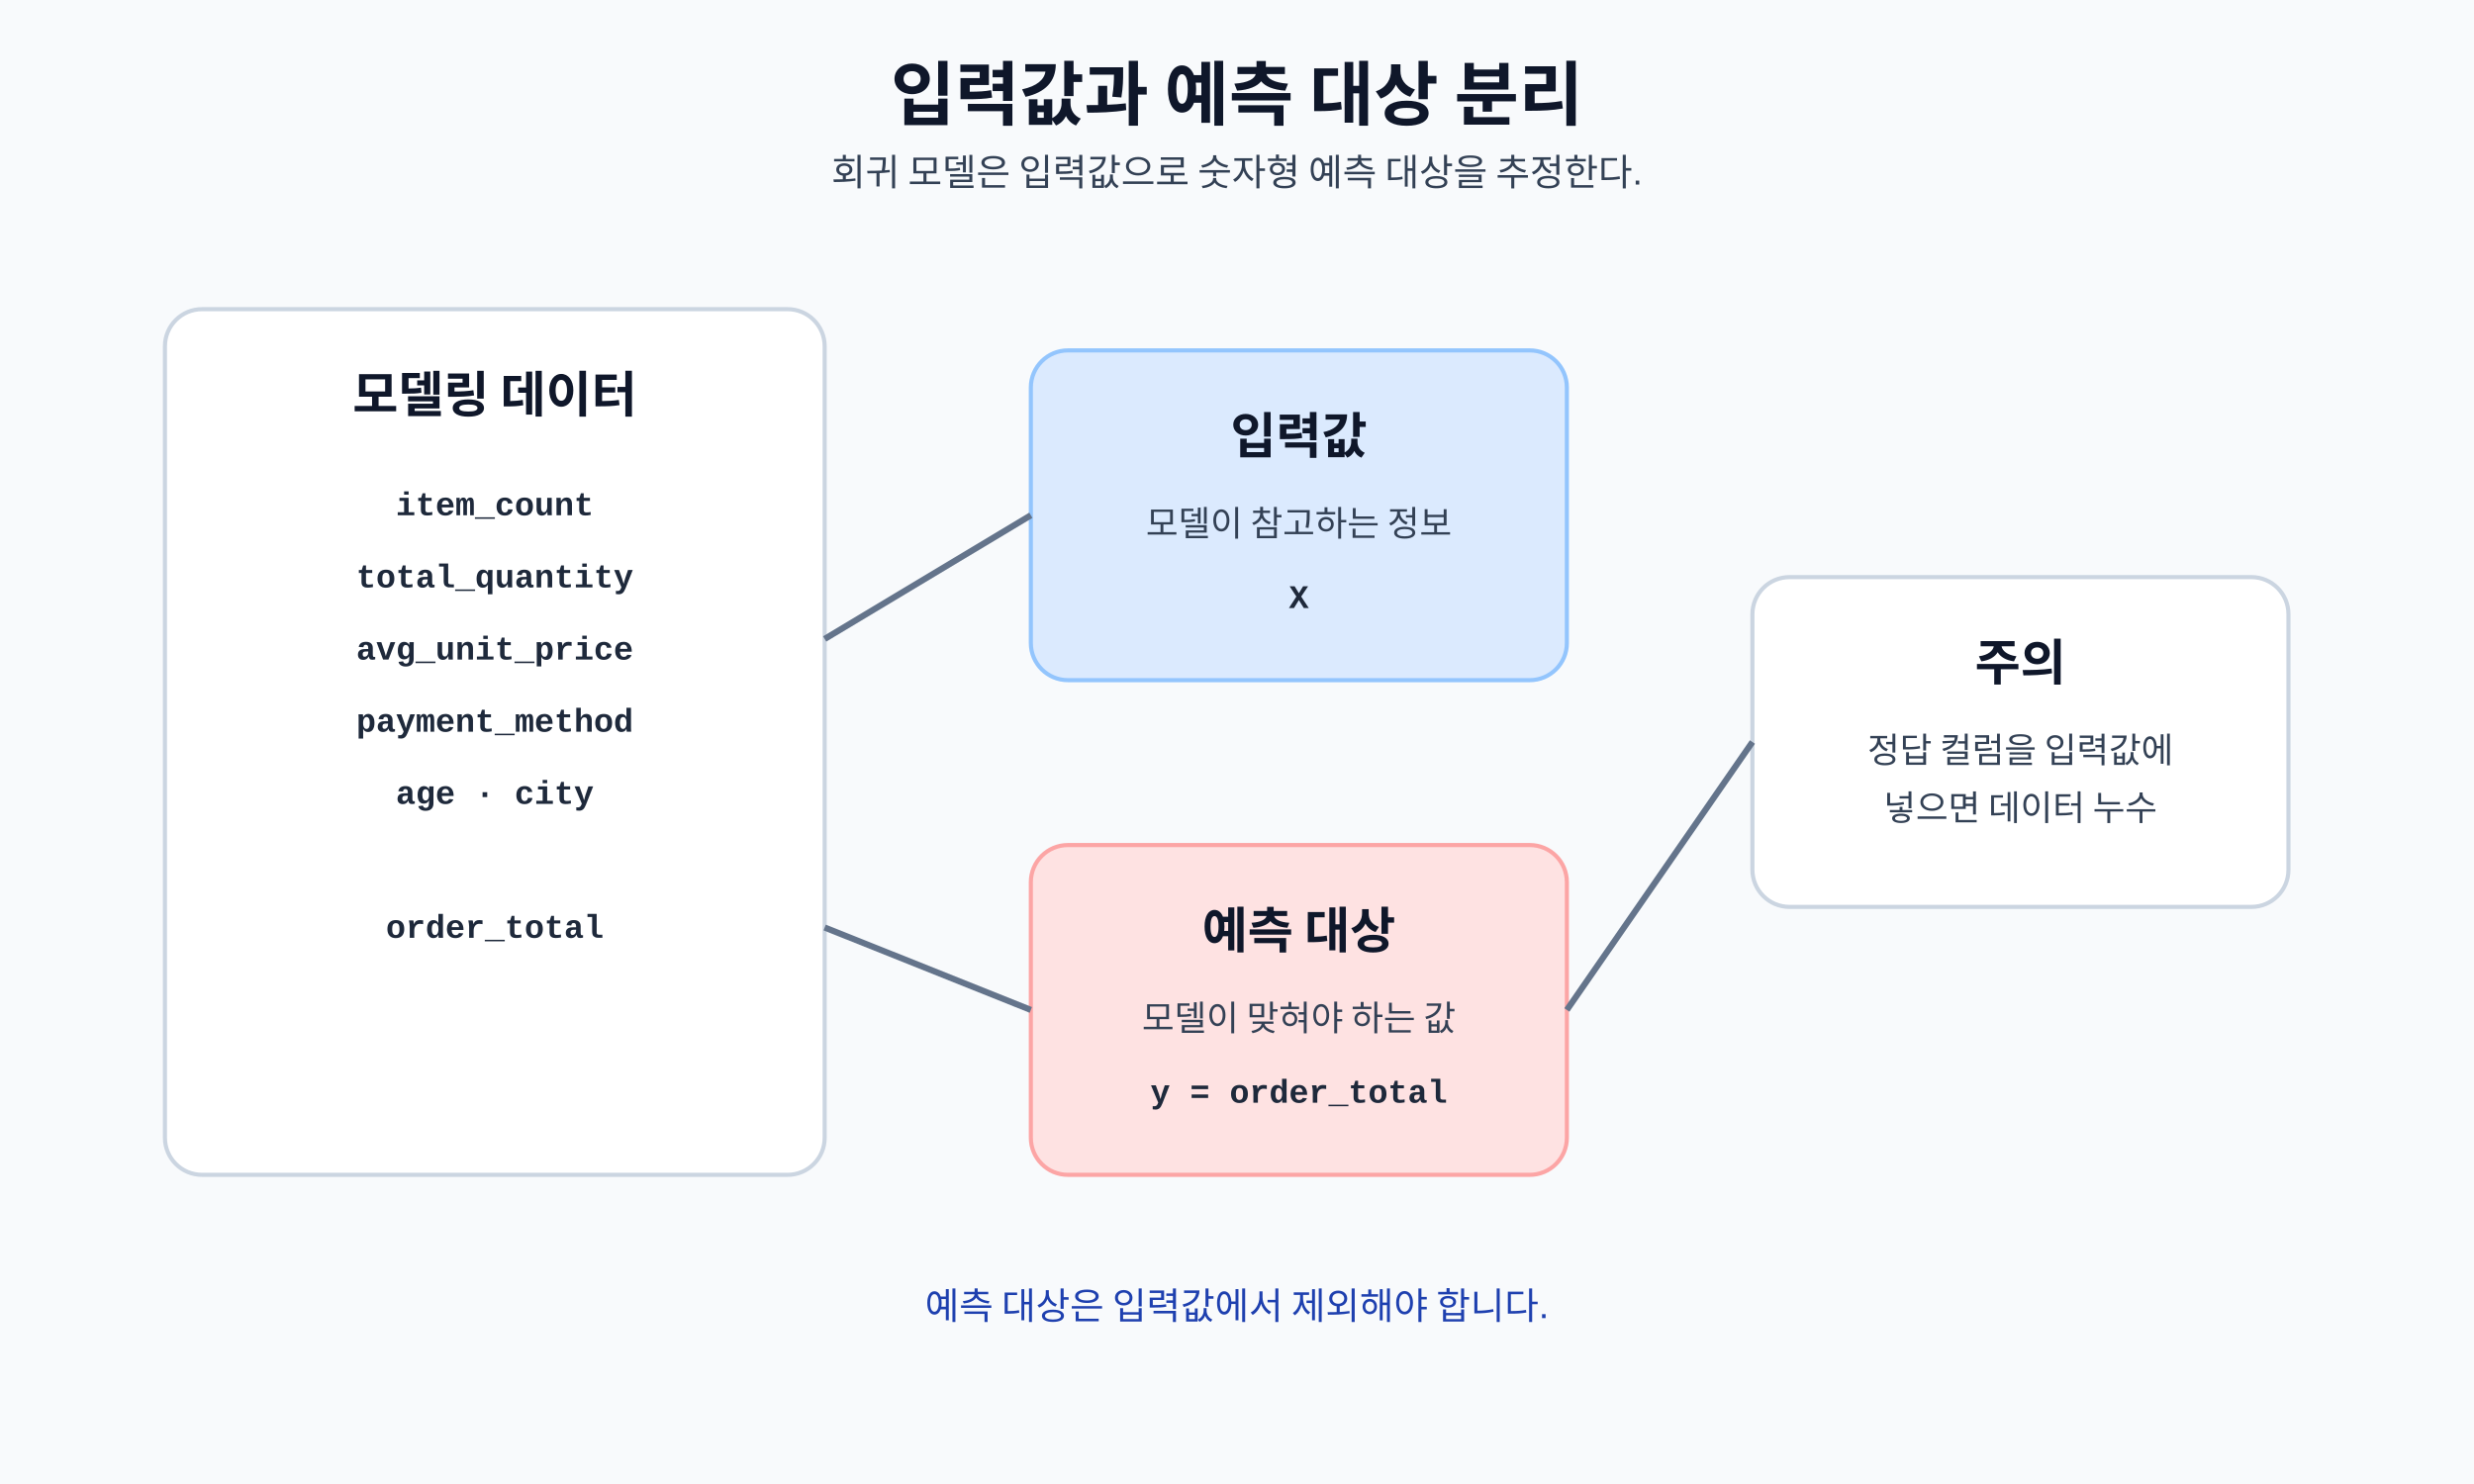
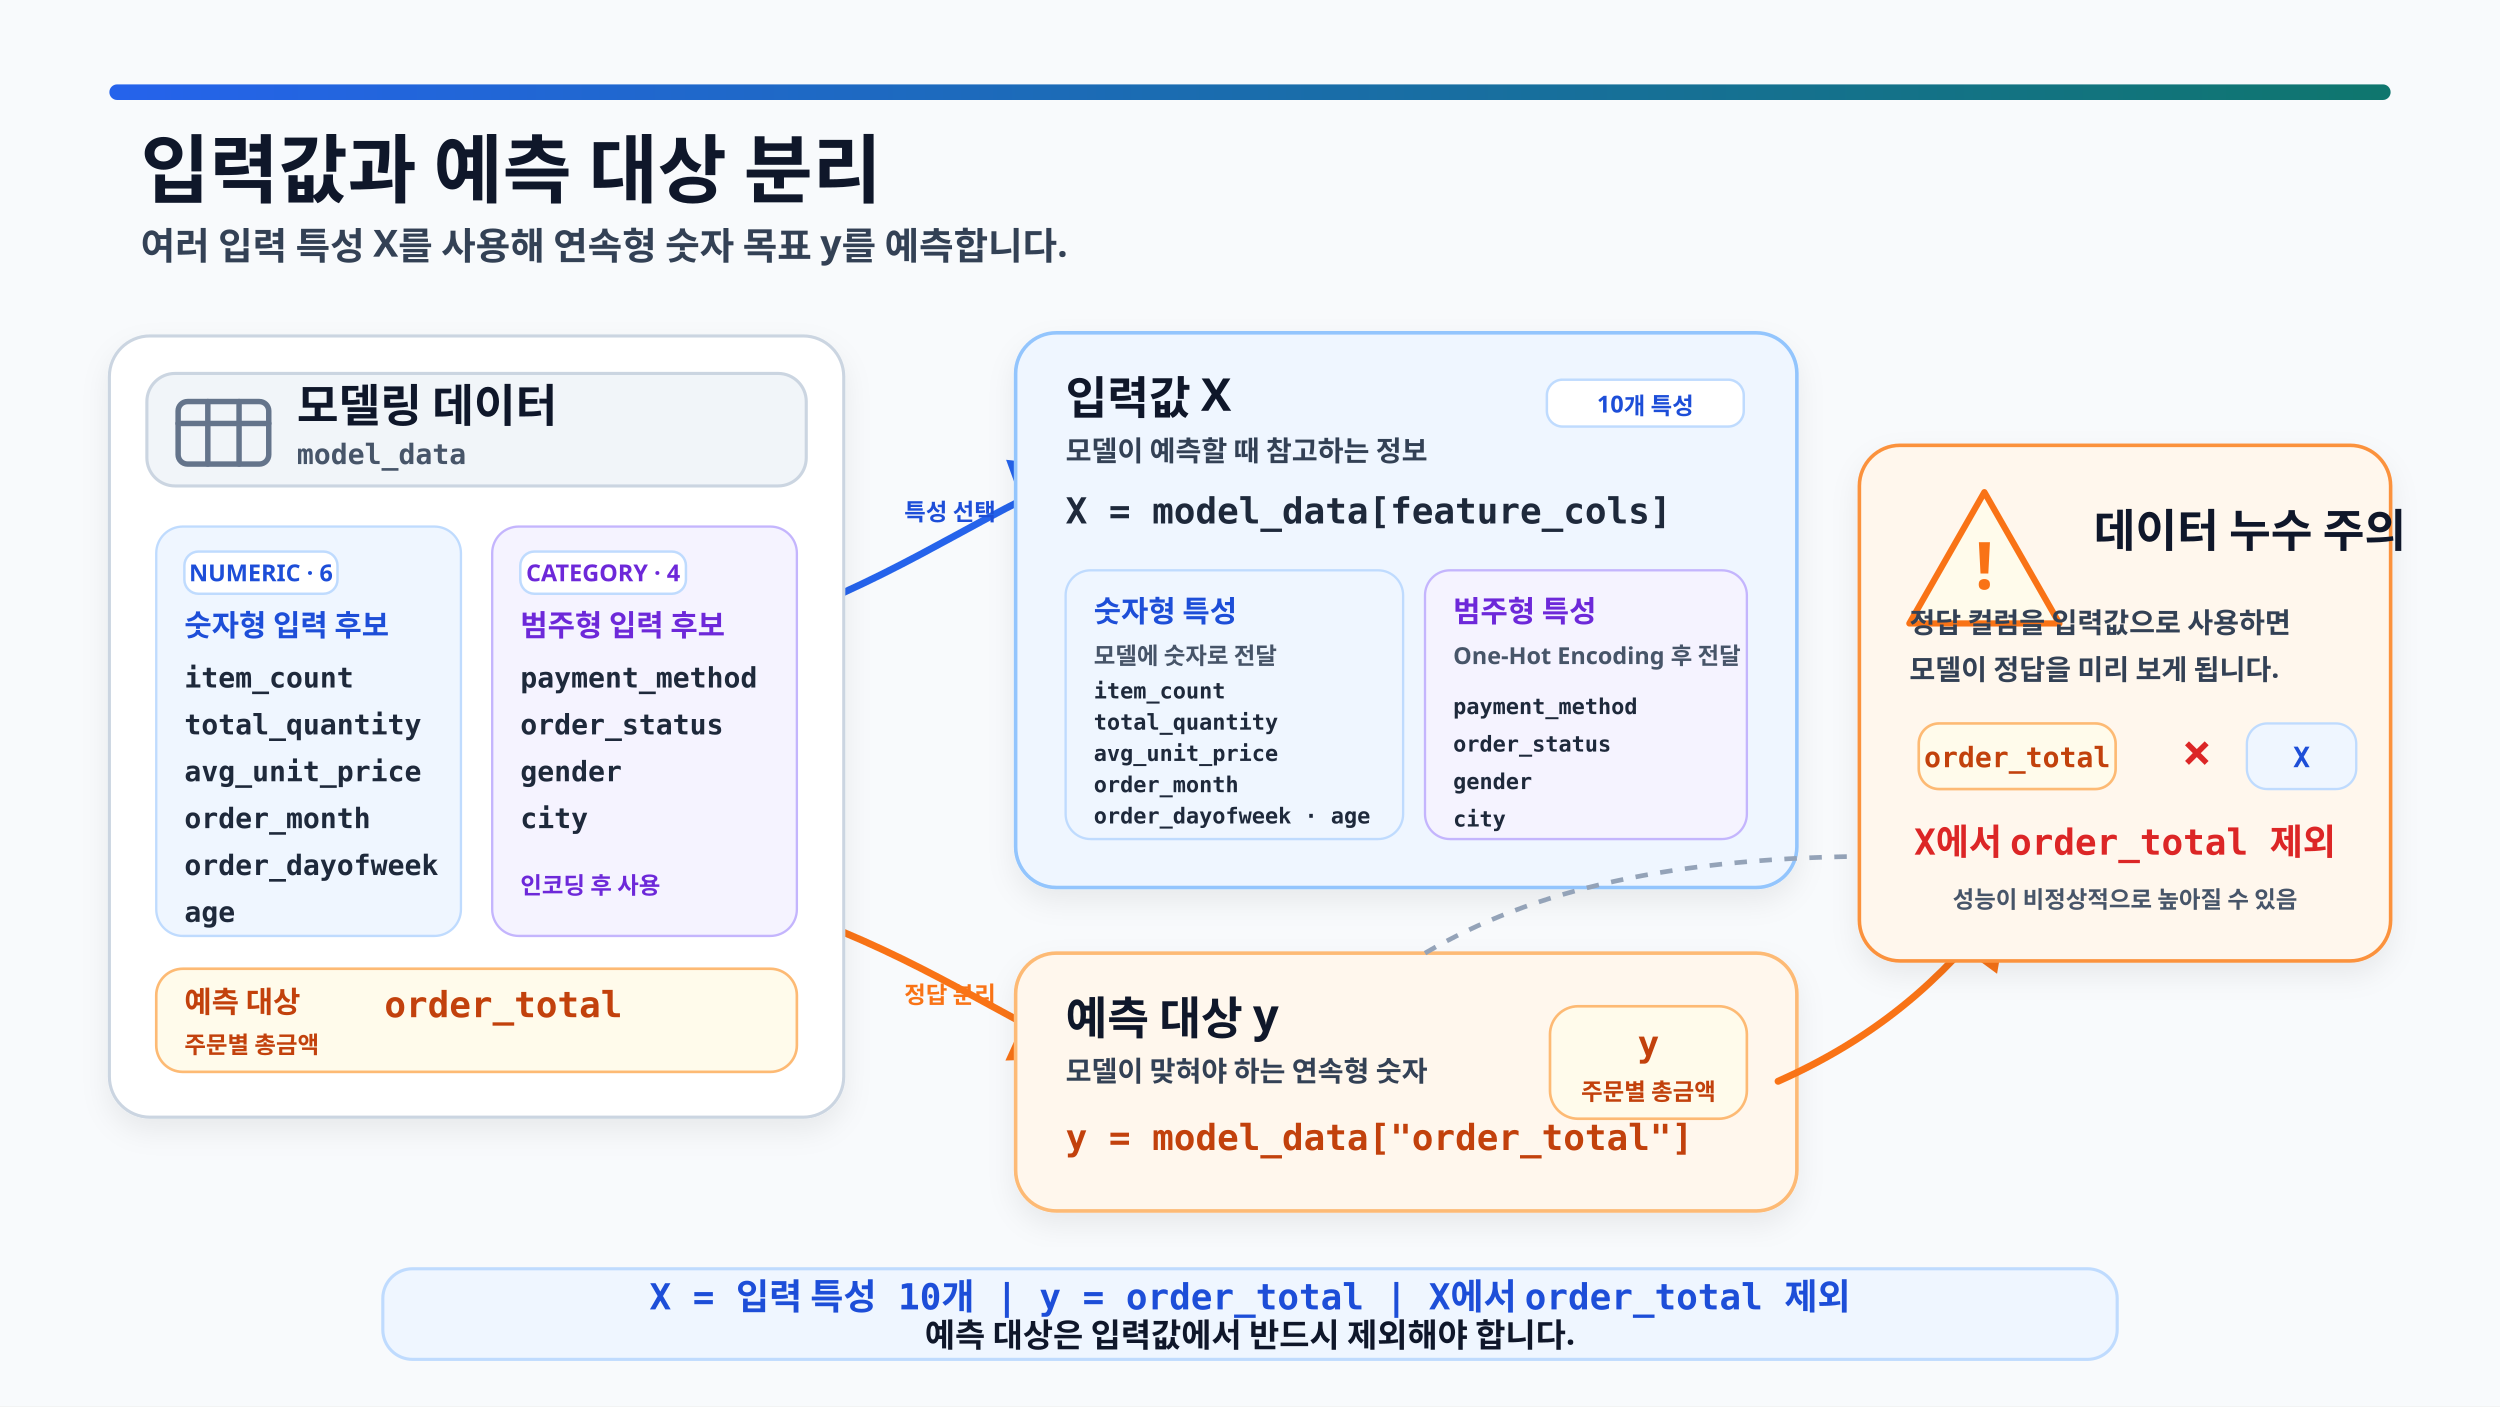
- <svg xmlns="http://www.w3.org/2000/svg" width="1200" height="720" viewBox="0 0 1200 720">
+ <svg xmlns="http://www.w3.org/2000/svg" width="1600" height="900" viewBox="0 0 1600 900" role="img" aria-labelledby="title desc">
  <defs>
-     <style>.bg{fill:#f8fafc}.title{font:700 34px Arial,'Noto Sans KR','Malgun Gothic',sans-serif;fill:#0f172a}.sub{font:500 18px Arial,'Noto Sans KR','Malgun Gothic',sans-serif;fill:#334155}.panel{fill:#fff;stroke:#cbd5e1;stroke-width:2;rx:18;ry:18}.target{fill:#fee2e2;stroke:#fca5a5;stroke-width:2;rx:18;ry:18}.feature{fill:#dbeafe;stroke:#93c5fd;stroke-width:2;rx:18;ry:18}.head{font:700 24px Arial,'Noto Sans KR','Malgun Gothic',sans-serif;fill:#0f172a}.txt{font:500 17px Arial,'Noto Sans KR','Malgun Gothic',sans-serif;fill:#334155}.mono{font:600 16px Consolas,'Courier New',monospace;fill:#1e293b}.line{stroke:#64748b;stroke-width:3}.footer{font:500 18px Arial,'Noto Sans KR','Malgun Gothic',sans-serif;fill:#1e40af}</style>
+     <linearGradient id="topLine" x1="0" x2="1">
+       <stop offset="0%" stop-color="#2563eb" />
+       <stop offset="100%" stop-color="#0f766e" />
+     </linearGradient>
+     <filter id="softShadow" x="-14%" y="-14%" width="128%" height="128%">
+       <feDropShadow dx="0" dy="8" stdDeviation="9" flood-color="#0f172a" flood-opacity="0.07" />
+     </filter>
+     <marker id="arrowBlue" viewBox="0 0 12 12" refX="11" refY="6" markerWidth="11" markerHeight="11" orient="auto">
+       <path d="M0 0L12 6L0 12Z" fill="#2563eb" />
+     </marker>
+     <marker id="arrowOrange" viewBox="0 0 12 12" refX="11" refY="6" markerWidth="11" markerHeight="11" orient="auto">
+       <path d="M0 0L12 6L0 12Z" fill="#f97316" />
+     </marker>
+     <style>
+       .bg{fill:#f8fafc}
+       .top{fill:url(#topLine)}
+       text{font-family:'Pretendard','Noto Sans KR','Malgun Gothic','Apple SD Gothic Neo',sans-serif}
+       .mono{font-family:'D2Coding','JetBrains Mono','Consolas',monospace}
+       .title{font-size:48px;font-weight:850;fill:#0f172a}
+       .subtitle{font-size:24px;font-weight:600;fill:#334155}
+       .card{fill:#fff;stroke:#cbd5e1;stroke-width:2;filter:url(#softShadow)}
+       .dataHead{fill:#f1f5f9;stroke:#cbd5e1;stroke-width:2}
+       .xCard{fill:#eff6ff;stroke:#93c5fd;stroke-width:2.3;filter:url(#softShadow)}
+       .yCard{fill:#fff7ed;stroke:#fdba74;stroke-width:2.3;filter:url(#softShadow)}
+       .warnCard{fill:#fff7ed;stroke:#fb923c;stroke-width:2.3;filter:url(#softShadow)}
+       .head{font-size:29px;font-weight:900;fill:#0f172a}
+       .subhead{font-size:18px;font-weight:800;fill:#475569}
+       .label{font-size:19px;font-weight:850;fill:#0f172a}
+       .body{font-size:18px;font-weight:700;fill:#334155}
+       .code{font-size:18px;font-weight:750;fill:#1e293b}
+       .codeSmall{font-size:14px;font-weight:750;fill:#1e293b}
+       .codeLarge{font-size:23px;font-weight:850;fill:#1e293b}
+       .tiny{font-size:15px;font-weight:800;fill:#475569}
+       .badge{fill:#fff;stroke:#bfdbfe;stroke-width:1.6}
+       .badgeText{font-size:15px;font-weight:900;fill:#1d4ed8}
+       .numBox{fill:#eff6ff;stroke:#bfdbfe;stroke-width:1.5}
+       .catBox{fill:#f5f3ff;stroke:#c4b5fd;stroke-width:1.5}
+       .targetBox{fill:#fffbeb;stroke:#fdba74;stroke-width:1.7}
+       .targetText{fill:#c2410c}
+       .blue{fill:#1d4ed8}
+       .purple{fill:#6d28d9}
+       .orange{fill:#f97316}
+       .red{fill:#dc2626}
+       .blueLine{fill:none;stroke:#2563eb;stroke-width:4.5;stroke-linecap:round;marker-end:url(#arrowBlue)}
+       .orangeLine{fill:none;stroke:#f97316;stroke-width:4.5;stroke-linecap:round;marker-end:url(#arrowOrange)}
+       .guide{fill:none;stroke:#94a3b8;stroke-width:3;stroke-dasharray:8 8}
+       .footerBox{fill:#eff6ff;stroke:#bfdbfe;stroke-width:2}
+       .footerFormula{font-size:23px;font-weight:850;fill:#1d4ed8}
+       .footer{font-size:21px;font-weight:750;fill:#0f172a}
+       .iconLine{stroke:#64748b;fill:none;stroke-width:3.5;stroke-linecap:round;stroke-linejoin:round}
+     </style>
  </defs>
-   <rect class="bg" width="1200" height="720" />
-   <text x="600" y="58" text-anchor="middle" class="title">입력값과 예측 대상 분리</text>
-   <text x="600" y="90" text-anchor="middle" class="sub">회귀 모델은 입력값으로 숫자형 예측 대상을 추정한다.</text>
-   <rect x="80" y="150" width="320" height="420" class="panel" />
-   <text x="240" y="200" text-anchor="middle" class="head">모델링 데이터</text>
-   <text x="240" y="250" text-anchor="middle" class="mono">item_count</text>
-   <text x="240" y="285" text-anchor="middle" class="mono">total_quantity</text>
-   <text x="240" y="320" text-anchor="middle" class="mono">avg_unit_price</text>
-   <text x="240" y="355" text-anchor="middle" class="mono">payment_method</text>
-   <text x="240" y="390" text-anchor="middle" class="mono">age · city</text>
-   <text x="240" y="455" text-anchor="middle" class="mono">order_total</text>
-   <rect x="500" y="170" width="260" height="160" class="feature" />
-   <text x="630" y="220" text-anchor="middle" class="head">입력값</text>
-   <text x="630" y="260" text-anchor="middle" class="txt">모델이 참고하는 정보</text>
-   <text x="630" y="295" text-anchor="middle" class="mono">X</text>
-   <rect x="500" y="410" width="260" height="160" class="target" />
-   <text x="630" y="460" text-anchor="middle" class="head">예측 대상</text>
-   <text x="630" y="500" text-anchor="middle" class="txt">모델이 맞혀야 하는 값</text>
-   <text x="630" y="535" text-anchor="middle" class="mono">y = order_total</text>
-   <rect x="850" y="280" width="260" height="160" class="panel" />
-   <text x="980" y="330" text-anchor="middle" class="head">주의</text>
-   <text x="980" y="370" text-anchor="middle" class="txt">정답 컬럼을 입력값에</text>
-   <text x="980" y="398" text-anchor="middle" class="txt">넣으면 데이터 누수</text>
-   <line x1="400" y1="310" x2="500" y2="250" class="line" />
-   <line x1="400" y1="450" x2="500" y2="490" class="line" />
-   <line x1="760" y1="490" x2="850" y2="360" class="line" />
-   <text x="600" y="640" text-anchor="middle" class="footer">예측 대상은 입력값에서 제외해야 합니다.</text>
+   <rect class="bg" width="1600" height="900" />
+   <rect class="top" x="70" y="54" width="1460" height="10" rx="5" />
+   <text class="title" x="90" y="126">입력값과 예측 대상 분리</text>
+   <text class="subtitle" x="90" y="166">여러 입력 특성 X를 사용해 연속형 숫자 목표 y를 예측합니다.</text>
+   <path class="blueLine" d="M510 392 C590 360 640 322 695 302" />
+   <text class="tiny blue" x="608" y="333" text-anchor="middle">특성 선택</text>
+   <path class="orangeLine" d="M510 585 C590 614 640 650 695 675" />
+   <text class="tiny orange" x="608" y="642" text-anchor="middle">정답 분리</text>
+   <g transform="translate(70 215)">
+     <rect class="card" width="470" height="500" rx="26" />
+     <rect class="dataHead" x="24" y="24" width="422" height="72" rx="18" />
+     <g transform="translate(44 42)">
+       <rect x="0" y="0" width="58" height="40" rx="6" class="iconLine" />
+       <path class="iconLine" d="M0 14h58M19 0v40M39 0v40" />
+     </g>
+     <text class="head" x="120" y="55">모델링 데이터</text>
+     <text class="subhead mono" x="120" y="82">model_data</text>
+     <g transform="translate(30 122)">
+       <rect class="numBox" width="195" height="262" rx="17" />
+       <rect class="badge" x="18" y="16" width="98" height="27" rx="9" />
+       <text class="badgeText" x="67" y="35" text-anchor="middle">NUMERIC · 6</text>
+       <text class="label blue" x="18" y="70">숫자형 입력 후보</text>
+       <text class="code mono" x="18" y="103">item_count</text>
+       <text class="code mono" x="18" y="133">total_quantity</text>
+       <text class="code mono" x="18" y="163">avg_unit_price</text>
+       <text class="code mono" x="18" y="193">order_month</text>
+       <text class="code mono" x="18" y="223">order_dayofweek</text>
+       <text class="code mono" x="18" y="253">age</text>
+     </g>
+     <g transform="translate(245 122)">
+       <rect class="catBox" width="195" height="262" rx="17" />
+       <rect class="badge" x="18" y="16" width="106" height="27" rx="9" />
+       <text class="badgeText purple" x="71" y="35" text-anchor="middle">CATEGORY · 4</text>
+       <text class="label purple" x="18" y="70">범주형 입력 후보</text>
+       <text class="code mono" x="18" y="103">payment_method</text>
+       <text class="code mono" x="18" y="133">order_status</text>
+       <text class="code mono" x="18" y="163">gender</text>
+       <text class="code mono" x="18" y="193">city</text>
+       <text class="tiny purple" x="18" y="235">인코딩 후 사용</text>
+     </g>
+     <g transform="translate(30 405)">
+       <rect class="targetBox" width="410" height="66" rx="17" />
+       <text class="label targetText" x="18" y="28">예측 대상</text>
+       <text class="codeLarge mono targetText" x="146" y="31">order_total</text>
+       <text class="tiny targetText" x="18" y="54">주문별 총금액</text>
+     </g>
+   </g>
+   <g transform="translate(650 213)">
+     <rect class="xCard" width="500" height="355" rx="26" />
+     <text class="head" x="32" y="52">입력값 X</text>
+     <text class="body" x="32" y="82">모델이 예측할 때 참고하는 정보</text>
+     <rect class="badge" x="340" y="30" width="126" height="30" rx="10" />
+     <text class="badgeText" x="403" y="51" text-anchor="middle">10개 특성</text>
+     <text class="codeLarge mono" x="32" y="122">X = model_data[feature_cols]</text>
+     <g transform="translate(32 152)">
+       <rect class="numBox" width="216" height="172" rx="16" />
+       <text class="label blue" x="18" y="33">숫자형 특성</text>
+       <text class="tiny" x="18" y="60">모델에 숫자로 전달</text>
+       <text class="codeSmall mono" x="18" y="82">item_count</text>
+       <text class="codeSmall mono" x="18" y="102">total_quantity</text>
+       <text class="codeSmall mono" x="18" y="122">avg_unit_price</text>
+       <text class="codeSmall mono" x="18" y="142">order_month</text>
+       <text class="codeSmall mono" x="18" y="162">order_dayofweek · age</text>
+     </g>
+     <g transform="translate(262 152)">
+       <rect class="catBox" width="206" height="172" rx="16" />
+       <text class="label purple" x="18" y="33">범주형 특성</text>
+       <text class="tiny" x="18" y="60">One-Hot Encoding 후 전달</text>
+       <text class="codeSmall mono" x="18" y="92">payment_method</text>
+       <text class="codeSmall mono" x="18" y="116">order_status</text>
+       <text class="codeSmall mono" x="18" y="140">gender</text>
+       <text class="codeSmall mono" x="18" y="164">city</text>
+     </g>
+   </g>
+   <g transform="translate(650 610)">
+     <rect class="yCard" width="500" height="165" rx="26" />
+     <text class="head" x="32" y="52">예측 대상 y</text>
+     <text class="body" x="32" y="82">모델이 맞혀야 하는 연속형 숫자</text>
+     <text class="codeLarge mono targetText" x="32" y="126">y = model_data["order_total"]</text>
+     <rect class="targetBox" x="342" y="34" width="126" height="72" rx="18" />
+     <text class="codeLarge mono targetText" x="405" y="66" text-anchor="middle">y</text>
+     <text class="tiny targetText" x="405" y="94" text-anchor="middle">주문별 총금액</text>
+   </g>
+   <path class="guide" d="M912 610 C980 570 1070 548 1205 548" />
+   <path class="orangeLine" d="M1138 692 C1210 660 1252 617 1285 572" />
+   <g transform="translate(1190 285)">
+     <rect class="warnCard" width="340" height="330" rx="26" />
+     <g transform="translate(32 30)">
+       <path d="M48 0L96 84H0Z" fill="#fffbeb" stroke="#f97316" stroke-width="4" stroke-linejoin="round" />
+       <text x="48" y="62" text-anchor="middle" font-size="42" font-weight="900" fill="#f97316">!</text>
+     </g>
+     <text class="head" x="150" y="65">데이터 누수 주의</text>
+     <text class="body" x="32" y="120">정답 컬럼을 입력값으로 사용하면</text>
+     <text class="body" x="32" y="150">모델이 정답을 미리 보게 됩니다.</text>
+     <g transform="translate(38 178)">
+       <rect class="targetBox" width="126" height="42" rx="13" />
+       <text class="code mono targetText" x="63" y="28" text-anchor="middle">order_total</text>
+       <text class="red" x="178" y="31" text-anchor="middle" font-size="34" font-weight="900">×</text>
+       <rect class="numBox" x="210" width="70" height="42" rx="13" />
+       <text class="code mono blue" x="245" y="28" text-anchor="middle">X</text>
+     </g>
+     <text class="codeLarge mono red" x="170" y="262" text-anchor="middle">X에서 order_total 제외</text>
+     <text class="tiny" x="170" y="296" text-anchor="middle">성능이 비정상적으로 높아질 수 있음</text>
+   </g>
+   <rect class="footerBox" x="245" y="812" width="1110" height="58" rx="19" />
+   <text class="footerFormula mono" x="800" y="838" text-anchor="middle">X = 입력 특성 10개   |   y = order_total   |   X에서 order_total 제외</text>
+   <text class="footer" x="800" y="862" text-anchor="middle">예측 대상은 입력값에서 반드시 제외해야 합니다.</text>
</svg>
